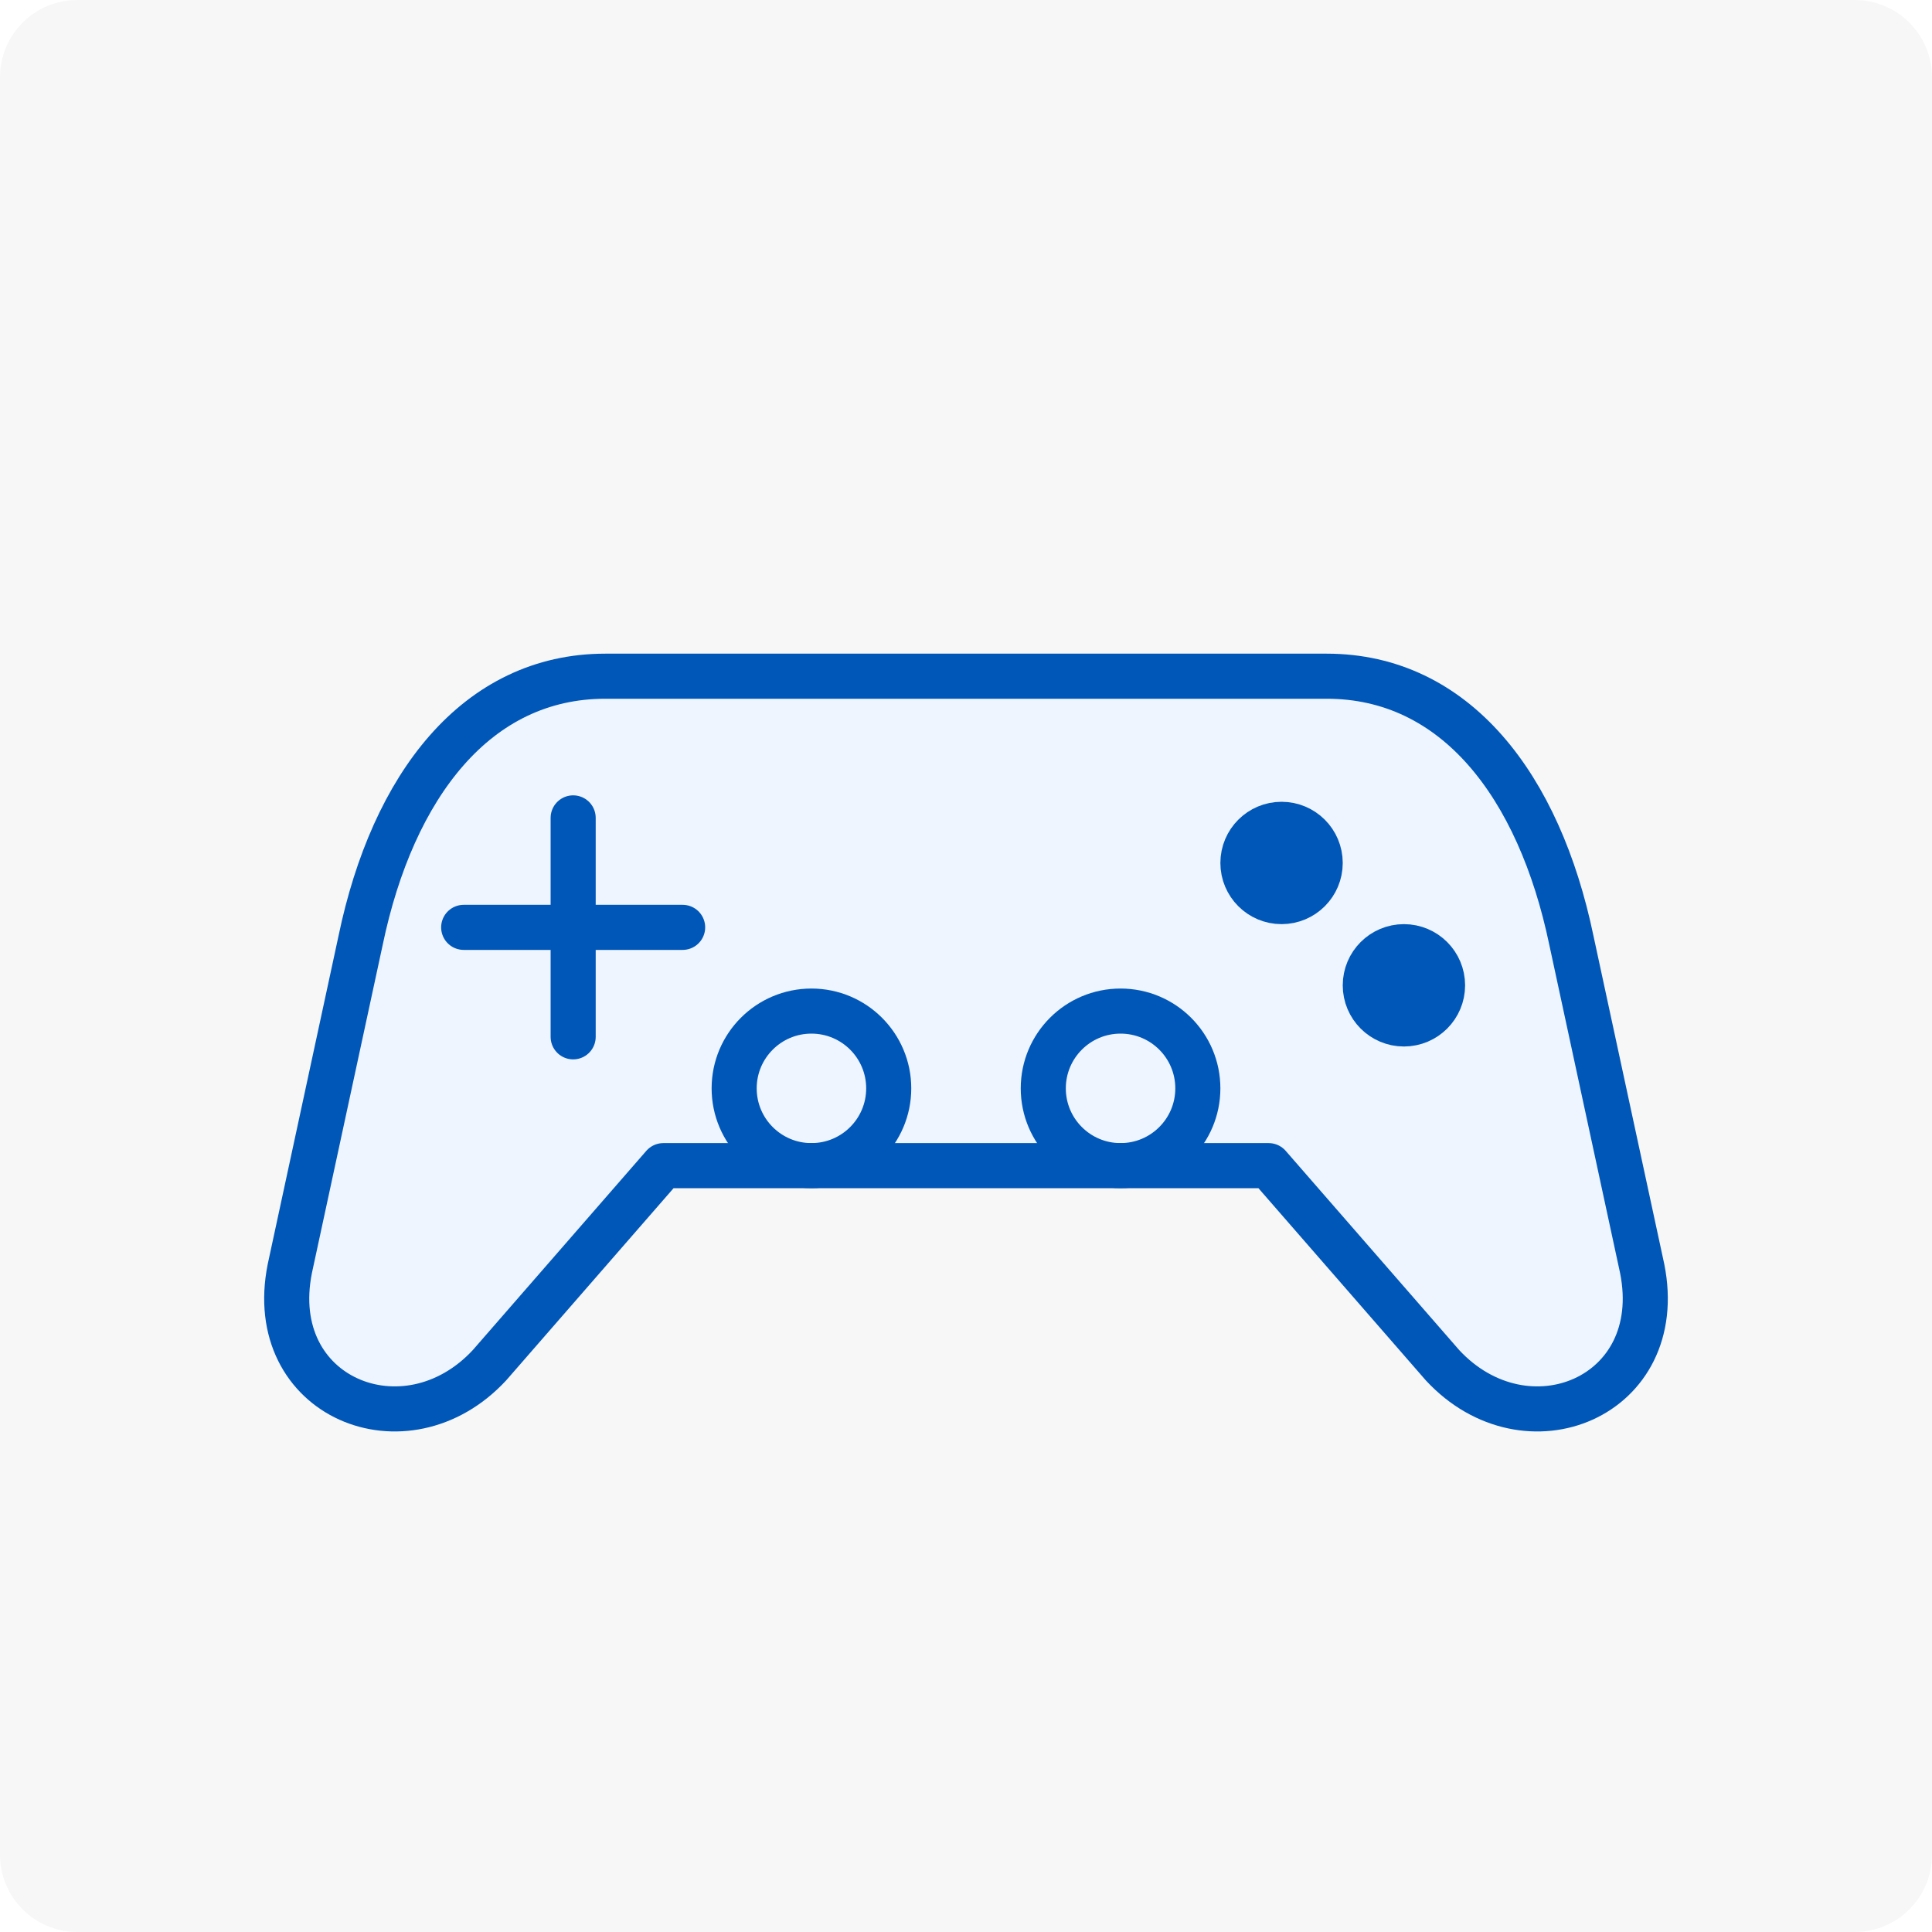
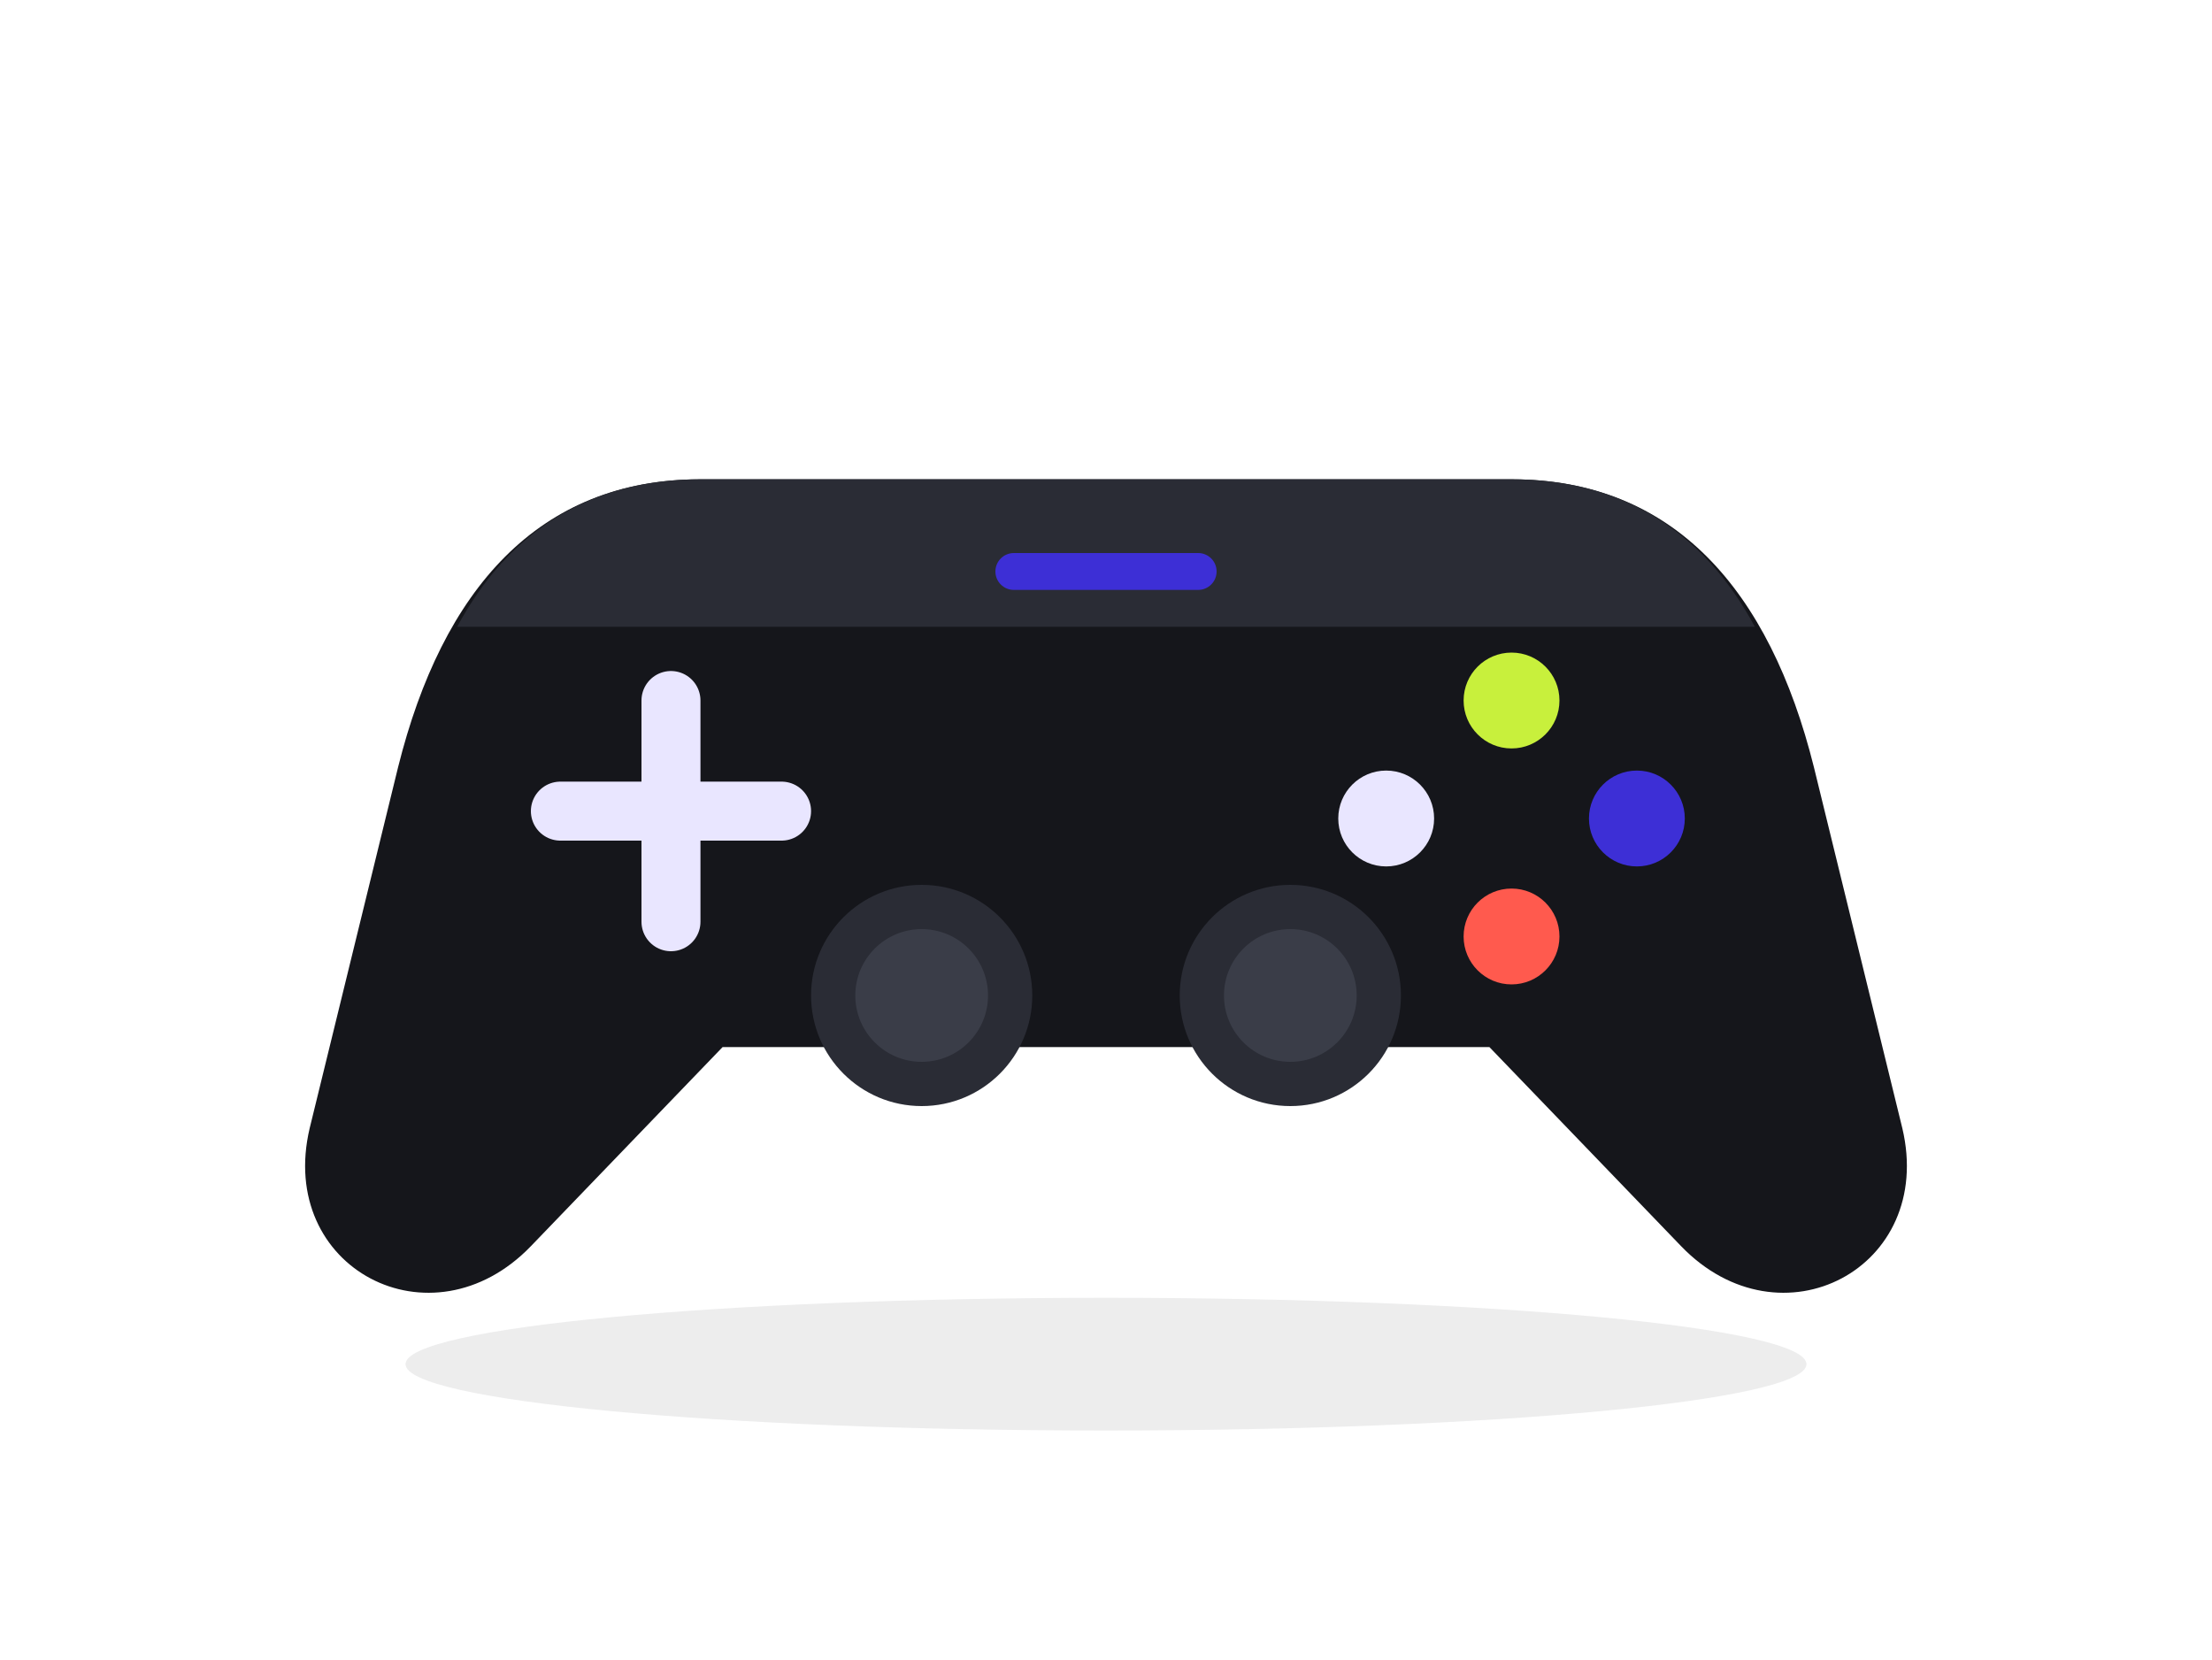
- <svg xmlns="http://www.w3.org/2000/svg" width="300" height="300" viewBox="0 0 300 300" role="img" aria-labelledby="title">
-   <rect width="300" height="300" rx="12" fill="#f7f7f7" />
-   <g fill="none" stroke="#0057b8" stroke-width="7" stroke-linecap="round" stroke-linejoin="round">
-     <path d="M94 105h112c20 0 33 17 38 41l11 51c4 20-18 29-31 15l-27-31H103l-27 31c-13 14-35 5-31-15l11-51c5-24 18-41 38-41Z" fill="#eef5ff" />
-     <path d="M89 127v34m-17-17h34" />
-     <circle cx="199" cy="134" r="6" fill="#0057b8" />
-     <circle cx="218" cy="153" r="6" fill="#0057b8" />
-     <circle cx="126" cy="169" r="12" />
-     <circle cx="174" cy="169" r="12" />
-   </g>
+ <svg xmlns="http://www.w3.org/2000/svg" width="600" height="450" viewBox="0 0 600 450" role="img" aria-label="Беспроводной геймпад">
+   <ellipse cx="300" cy="370" rx="190" ry="18" fill="#15161b" opacity=".08" />
+   <path d="M190 130h220c44 0 70 30 82 78l24 98c9 38-33 60-60 32l-52-54H196l-52 54c-27 28-69 6-60-32l24-98c12-48 38-78 82-78Z" fill="#15161b" />
+   <path d="M190 130h220c30 0 52 14 66 40H124c14-26 36-40 66-40Z" fill="#2a2c35" />
+   <rect x="270" y="150" width="60" height="10" rx="5" fill="#3d2fd6" />
+   <path d="M182 190v60m-30-30h60" stroke="#e9e6ff" stroke-width="16" stroke-linecap="round" />
+   <circle cx="410" cy="190" r="13" fill="#c8f03c" />
+   <circle cx="444" cy="222" r="13" fill="#3d2fd6" />
+   <circle cx="376" cy="222" r="13" fill="#e9e6ff" />
+   <circle cx="410" cy="254" r="13" fill="#ff5a4e" />
+   <circle cx="250" cy="270" r="30" fill="#2a2c35" />
+   <circle cx="250" cy="270" r="18" fill="#3a3d48" />
+   <circle cx="350" cy="270" r="30" fill="#2a2c35" />
+   <circle cx="350" cy="270" r="18" fill="#3a3d48" />
</svg>
